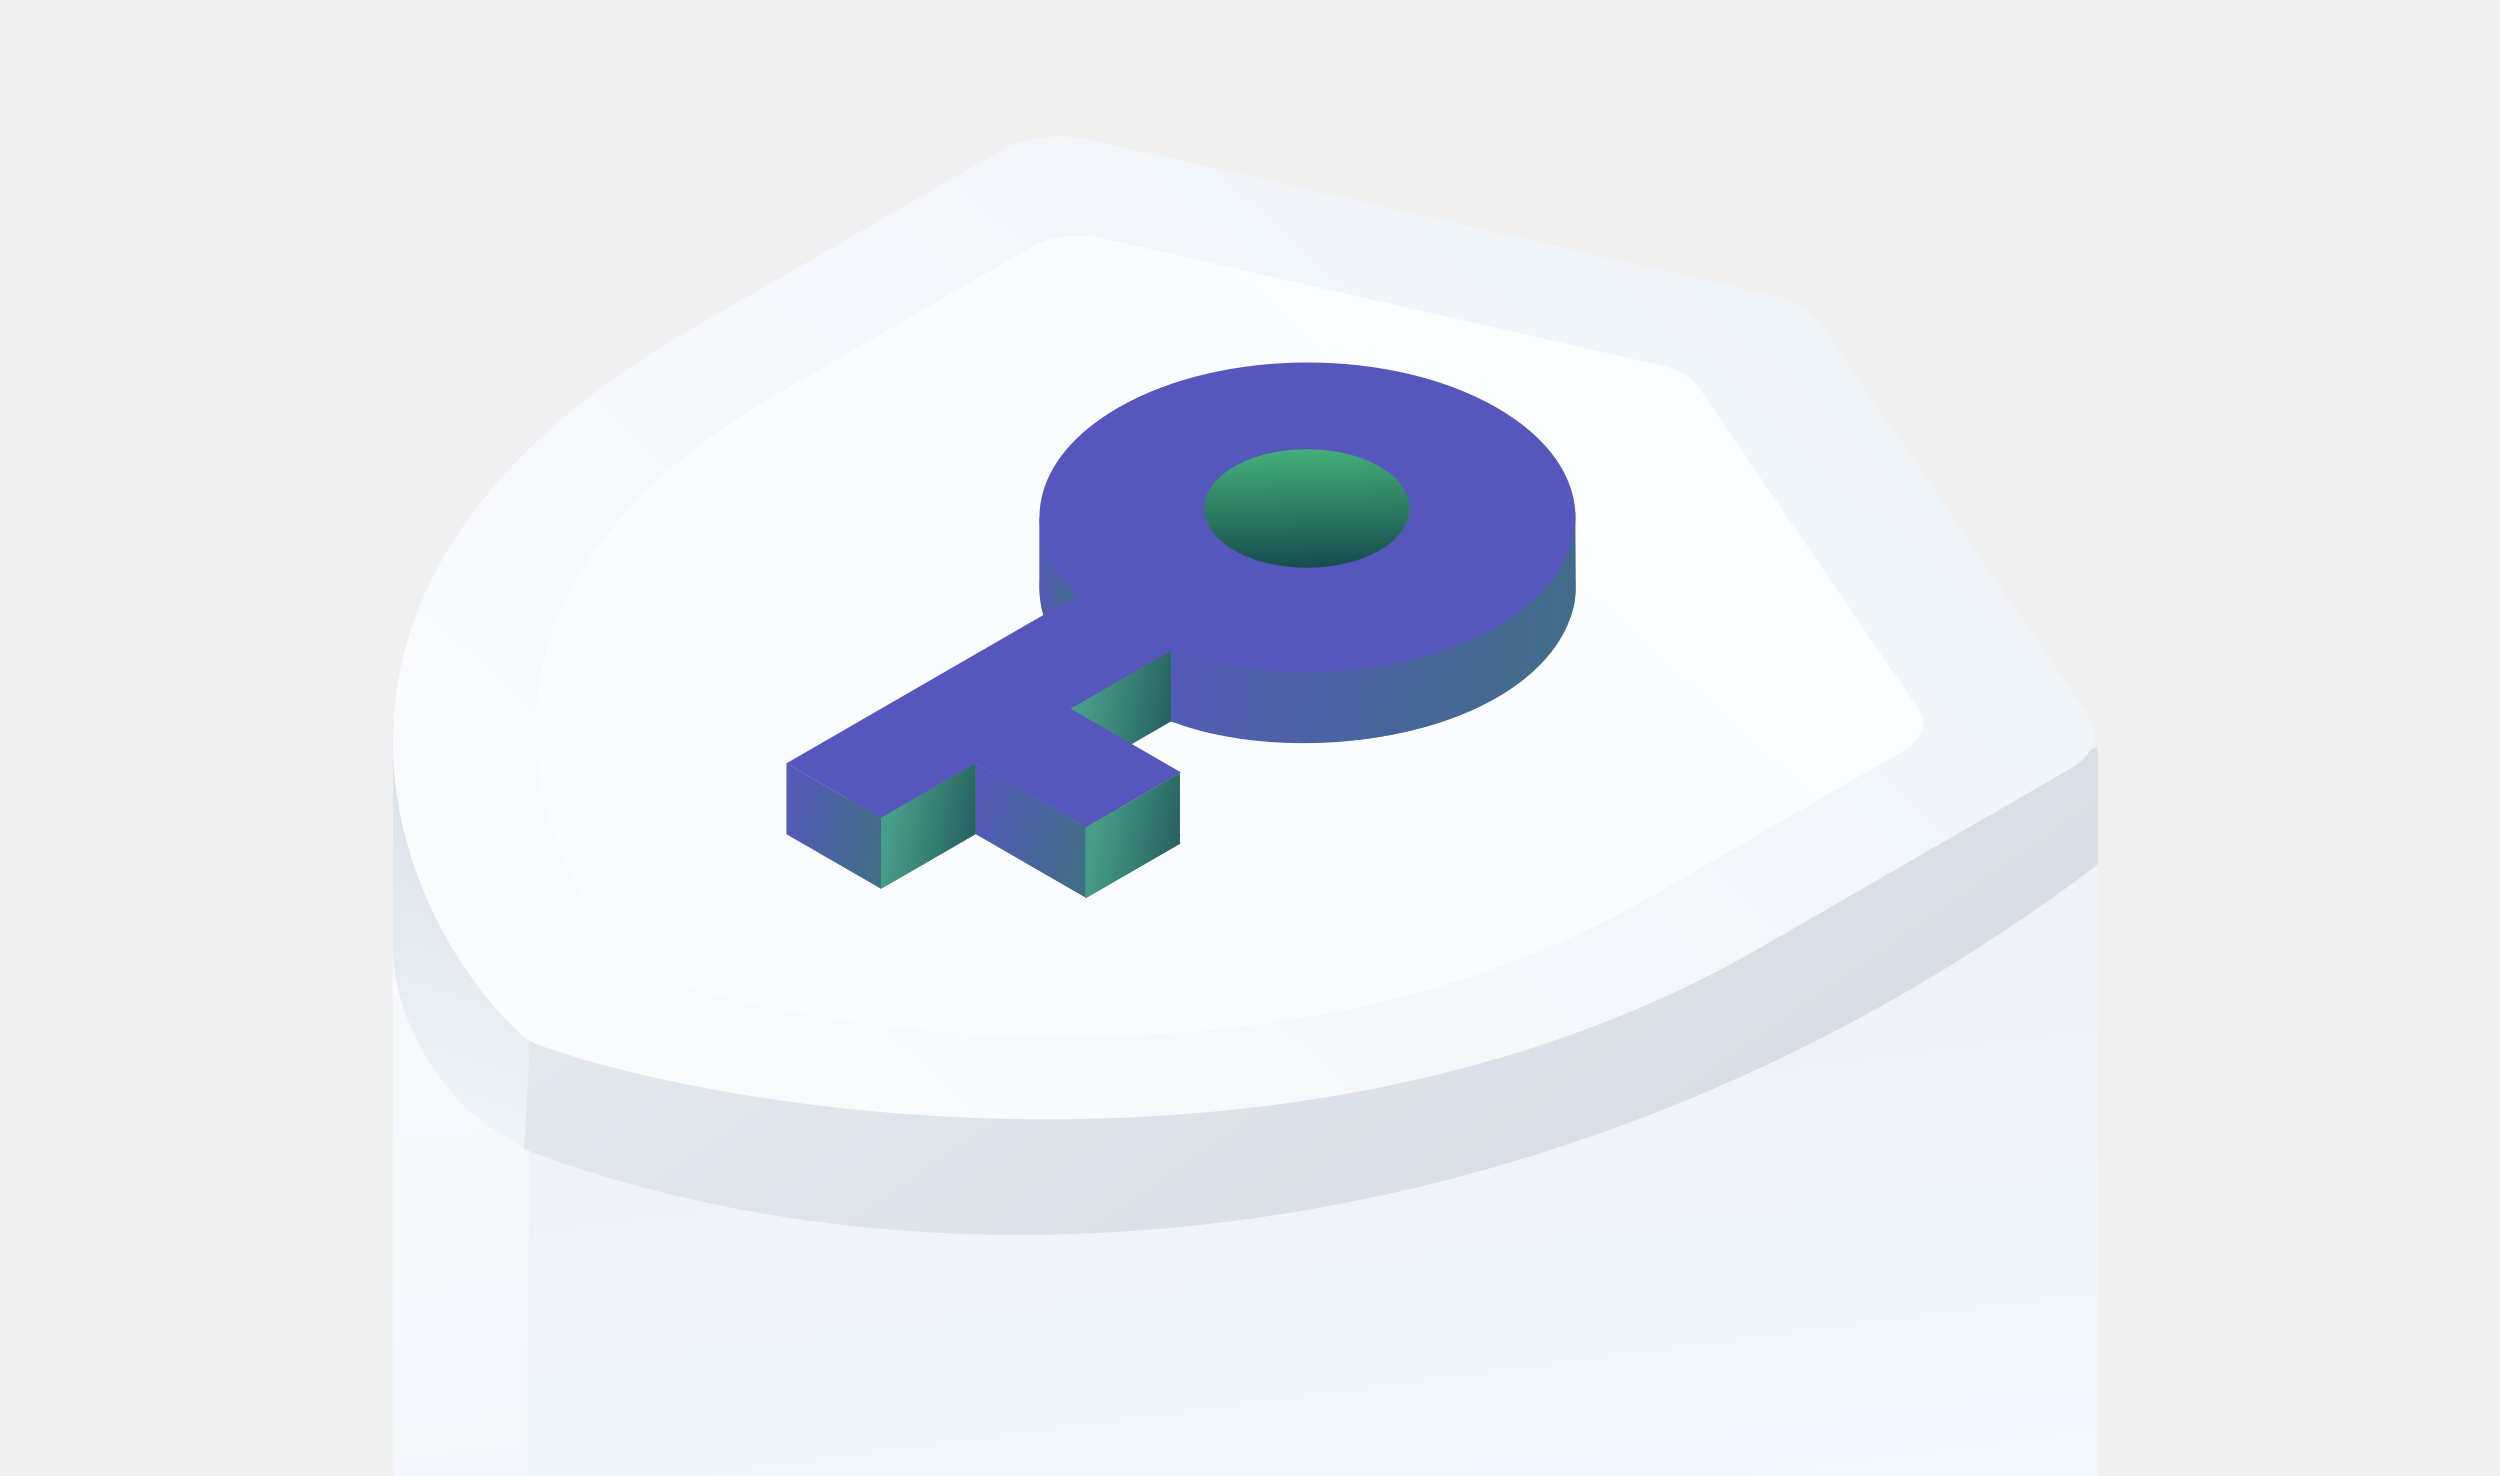
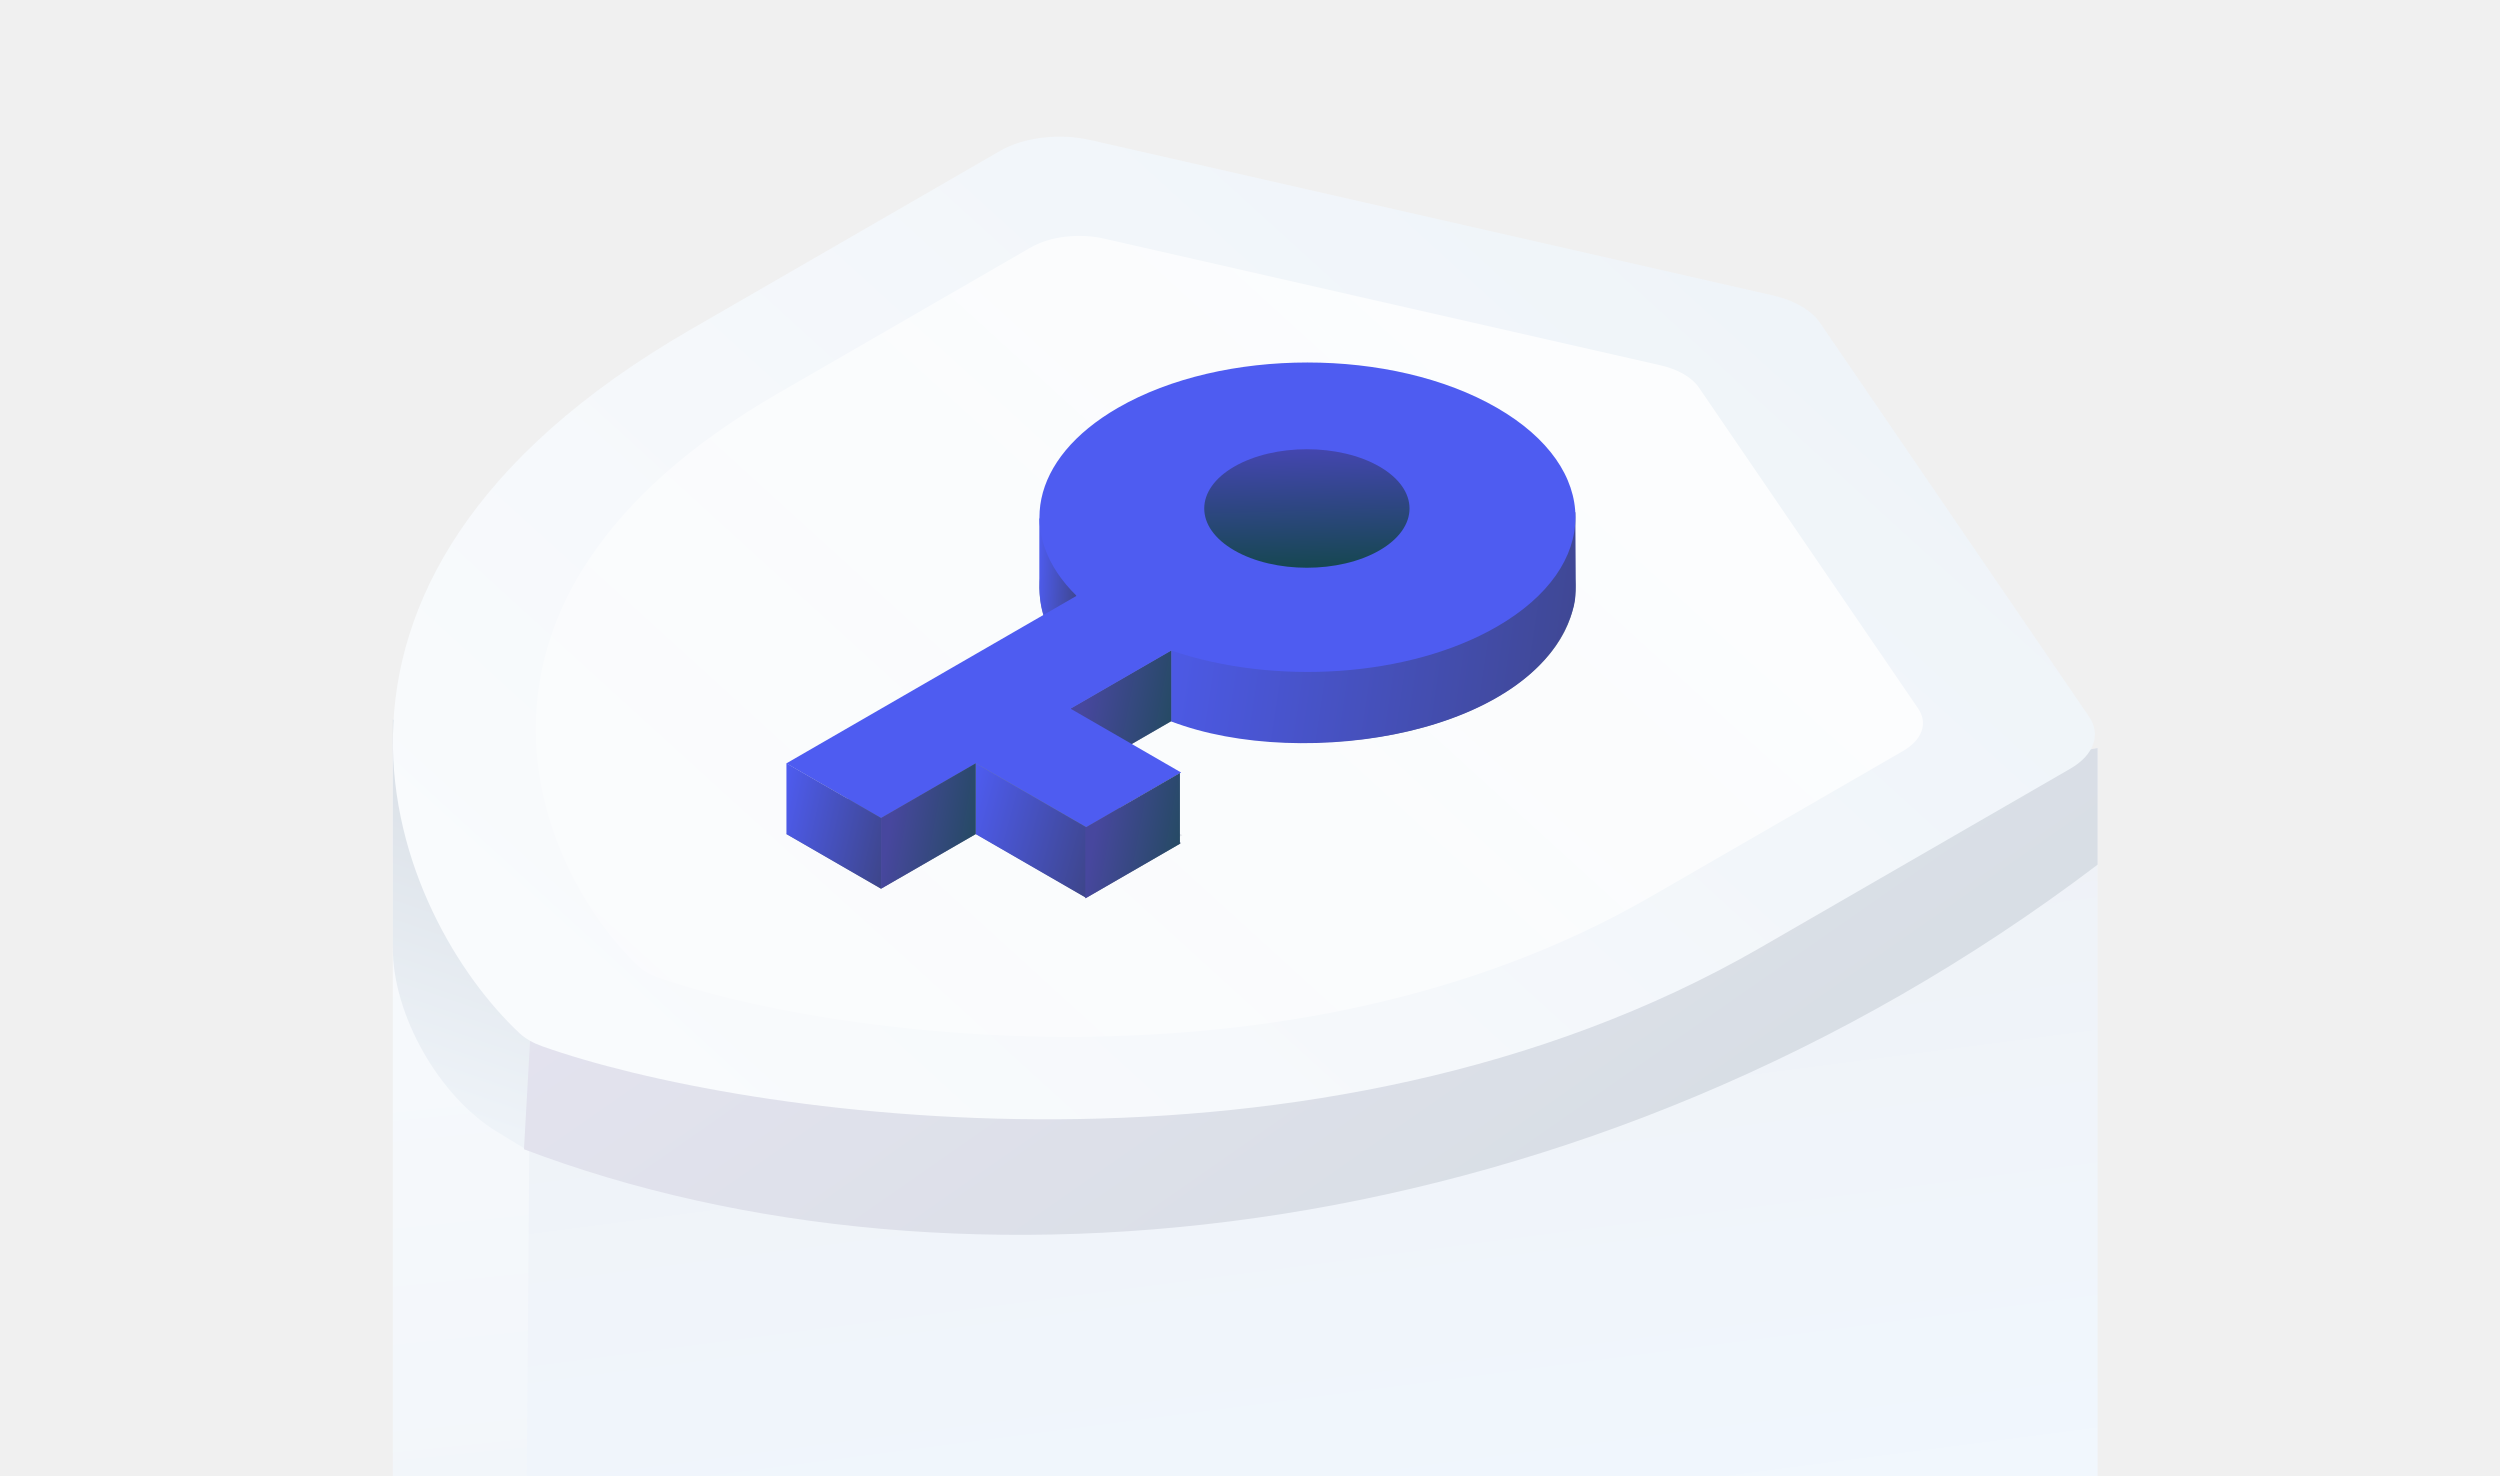
<svg xmlns="http://www.w3.org/2000/svg" width="288" height="170" viewBox="0 0 288 170" fill="none">
  <g clip-path="url(#clip0_5074_20382)">
    <g clip-path="url(#clip1_5074_20382)">
      <path fill-rule="evenodd" clip-rule="evenodd" d="M204.204 127.626C206.701 128.194 208.677 129.335 209.661 130.776L240.655 176.151C242.07 178.222 241.225 180.579 238.497 182.154L202.825 202.749C151.665 232.287 85.102 222.191 62.444 214.12C61.93 213.937 61.462 213.726 61.042 213.488C60.589 213.231 60.19 212.942 59.848 212.622C45.87 199.54 28.383 161.11 79.543 131.572L115.215 110.977C117.943 109.402 122.025 108.914 125.613 109.732L204.204 127.626ZM135.138 176.583C146.281 180.383 160.874 179.519 170.448 173.991C181.796 167.439 181.796 156.817 170.448 150.265C159.1 143.714 140.702 143.714 129.354 150.265C119.78 155.793 118.284 164.218 124.865 170.652L93.397 188.819L103.67 194.751L113.944 188.819L125.93 195.739L136.203 189.808L124.217 182.888L135.138 176.583Z" fill="#D0D7DE" />
      <path d="M45.253 85.77L61.407 90.662L60.576 213.205C51.636 205.818 45.253 193.005 45.253 182.445L45.253 85.77Z" fill="url(#paint0_linear_5074_20382)" />
      <path d="M45.253 82.886L61.738 90.852L60.888 132.597L57.212 130.348C50.55 126.271 45.253 116.911 45.253 109.215L45.253 82.886Z" fill="url(#paint1_linear_5074_20382)" />
      <rect width="36.331" height="89.491" transform="matrix(0.866025 -0.5 2.20305e-08 1 93.4417 95.2305)" fill="url(#paint2_linear_5074_20382)" />
      <rect width="12.011" height="89.491" transform="matrix(0.866025 0.5 -2.20305e-08 1 124.792 77.0664)" fill="url(#paint3_linear_5074_20382)" />
      <rect width="12.011" height="89.618" transform="matrix(0.866025 0.5 -2.20305e-08 1 124.792 76.9375)" fill="url(#paint4_linear_5074_20382)" fill-opacity="0.91" />
      <rect width="13.913" height="89.491" transform="matrix(0.866025 0.5 -2.20305e-08 1 124.262 89.2627)" fill="url(#paint5_linear_5074_20382)" />
      <path d="M61.067 119.85L241.641 86.17L241.641 180.337C182.754 224.978 110.33 232.103 60.362 213.121L61.067 119.85Z" fill="url(#paint6_linear_5074_20382)" />
      <path d="M61.067 119.85L241.641 86.17L241.641 99.611C182.754 144.252 110.33 151.377 60.362 132.395L61.067 119.85Z" fill="url(#paint7_linear_5074_20382)" />
      <path fill-rule="evenodd" clip-rule="evenodd" d="M204.204 34.028C206.701 34.596 208.677 35.737 209.661 37.179L240.655 82.553C242.07 84.625 241.225 86.982 238.497 88.556L202.825 109.152C151.665 138.689 85.102 128.593 62.444 120.523C61.93 120.34 61.462 120.129 61.042 119.89C60.589 119.633 60.19 119.344 59.848 119.024C45.87 105.942 28.383 67.512 79.543 37.975L115.215 17.38C117.943 15.805 122.025 15.317 125.613 16.134L204.204 34.028ZM135.138 82.985C146.281 86.785 160.874 85.921 170.448 80.393C181.796 73.842 181.796 63.219 170.448 56.668C159.1 50.116 140.702 50.116 129.354 56.668C119.78 62.195 118.284 70.62 124.865 77.054L93.397 95.222L103.67 101.153L113.944 95.222L125.93 102.142L136.203 96.21L124.217 89.29L135.138 82.985Z" fill="url(#paint8_linear_5074_20382)" />
      <path fill-rule="evenodd" clip-rule="evenodd" d="M191.267 42.08C193.302 42.543 194.913 43.473 195.715 44.648L220.977 81.631C222.13 83.32 221.442 85.241 219.218 86.525L190.143 103.311C148.444 127.387 94.19 119.157 75.722 112.579C75.303 112.43 74.922 112.258 74.58 112.064C74.21 111.854 73.885 111.619 73.606 111.358C62.213 100.695 47.96 69.372 89.659 45.297L118.734 28.51C120.958 27.227 124.285 26.829 127.21 27.495L191.267 42.08ZM134.973 81.984C144.056 85.081 155.95 84.376 163.753 79.871C173.003 74.531 173.003 65.873 163.753 60.533C154.504 55.193 139.508 55.193 130.259 60.533C122.455 65.038 121.235 71.905 126.6 77.149L100.951 91.957L109.325 96.792L117.698 91.957L127.468 97.598L135.841 92.763L126.072 87.123L134.973 81.984Z" fill="url(#paint9_linear_5074_20382)" />
      <ellipse cx="149.826" cy="68.511" rx="29.113" ry="16.738" fill="url(#paint10_linear_5074_20382)" />
      <path d="M172.449 80.316C162.277 86.189 146.773 87.107 134.934 83.07L123.331 89.769L136.065 97.121L125.15 103.423L112.416 96.071L101.5 102.373L90.585 96.071L124.019 76.768C117.026 69.933 118.616 60.981 128.788 55.109C140.845 48.148 160.393 48.148 172.449 55.109C184.506 62.07 184.506 73.355 172.449 80.316Z" fill="#79879C" />
      <path d="M134.917 74.951L181.477 59.002L181.528 67.42C181.533 68.282 181.485 69.111 181.3 69.837C177.538 84.643 150.106 88.937 134.917 83.106L134.917 74.951Z" fill="url(#paint11_linear_5074_20382)" />
      <path d="M123.37 81.592L134.917 74.925L134.917 83.08L123.37 89.747L123.37 81.592Z" fill="url(#paint12_linear_5074_20382)" />
      <path d="M119.732 59.636L124.034 68.628L124.034 76.783C120.73 73.104 119.849 71.11 119.732 67.746L119.732 59.636Z" fill="url(#paint13_linear_5074_20382)" />
-       <path d="M172.449 72.188C162.277 78.061 146.773 78.979 134.934 74.942L123.331 81.641L136.065 88.993L125.15 95.295L112.416 87.943L101.5 94.245L90.585 87.943L124.019 68.64C117.026 61.805 118.616 52.853 128.788 46.98C140.845 40.019 160.393 40.019 172.449 46.98C184.506 53.941 184.506 65.227 172.449 72.188Z" fill="#5557bc" />
+       <path d="M172.449 72.188C162.277 78.061 146.773 78.979 134.934 74.942L123.331 81.641L136.065 88.993L125.15 95.295L112.416 87.943L101.5 94.245L90.585 87.943L124.019 68.64C117.026 61.805 118.616 52.853 128.788 46.98C140.845 40.019 160.393 40.019 172.449 46.98C184.506 53.941 184.506 65.227 172.449 72.188Z" fill="#4e5cf1" />
      <path d="M90.598 87.934L101.497 94.227L101.497 102.382L90.598 96.089L90.598 87.934Z" fill="url(#paint14_linear_5074_20382)" />
      <path d="M112.396 87.934L125.122 95.281L125.122 103.436L112.396 96.089L112.396 87.934Z" fill="url(#paint15_linear_5074_20382)" />
      <path d="M101.497 94.227L112.396 87.934L112.396 96.09L101.497 102.382L101.497 94.227Z" fill="url(#paint16_linear_5074_20382)" />
      <path d="M125.03 95.339L135.929 89.047L135.929 97.202L125.03 103.495L125.03 95.339Z" fill="url(#paint17_linear_5074_20382)" />
      <circle cx="9.655" cy="9.655" r="9.655" transform="matrix(0.866025 0.5 -0.866025 0.5 150.553 48.9229)" fill="url(#paint18_linear_5074_20382)" />
    </g>
  </g>
  <defs>
    <linearGradient id="paint0_linear_5074_20382" x1="43.942" y1="81.567" x2="57.437" y2="213.815" gradientUnits="userSpaceOnUse">
      <stop stop-color="#F9FBFD" />
      <stop offset="1" stop-color="#EFF4F9" />
    </linearGradient>
    <linearGradient id="paint1_linear_5074_20382" x1="43.916" y1="80.909" x2="29.523" y2="122.688" gradientUnits="userSpaceOnUse">
      <stop stop-color="#D8DEE5" />
      <stop offset="1" stop-color="#EFF4F9" />
    </linearGradient>
    <linearGradient id="paint2_linear_5074_20382" x1="18.165" y1="-12.501" x2="-0.252" y2="24.333" gradientUnits="userSpaceOnUse">
      <stop stop-color="#EFF4F9" />
      <stop offset="1" stop-color="#ABB4BE" />
    </linearGradient>
    <linearGradient id="paint3_linear_5074_20382" x1="6.006" y1="-0.007" x2="37.787" y2="63.556" gradientUnits="userSpaceOnUse">
      <stop stop-color="#D8DEE5" />
      <stop offset="0.181" stop-color="#ABB4BE" />
    </linearGradient>
    <linearGradient id="paint4_linear_5074_20382" x1="4.104" y1="0.725" x2="36.727" y2="63.627" gradientUnits="userSpaceOnUse">
      <stop offset="0.019" stop-color="#B5BEC7" />
      <stop offset="0.181" stop-color="#79879C" />
    </linearGradient>
    <linearGradient id="paint5_linear_5074_20382" x1="6.956" y1="-0.007" x2="19.064" y2="28.042" gradientUnits="userSpaceOnUse">
      <stop stop-color="#D8DEE5" />
      <stop offset="0.181" stop-color="#B3BBC5" />
    </linearGradient>
    <linearGradient id="paint6_linear_5074_20382" x1="73.721" y1="117.599" x2="85.463" y2="207.702" gradientUnits="userSpaceOnUse">
      <stop stop-color="#EFF2F7" />
      <stop offset="1" stop-color="#F1F8FF" />
    </linearGradient>
    <linearGradient id="paint7_linear_5074_20382" x1="63.644" y1="108.167" x2="116.798" y2="184.325" gradientUnits="userSpaceOnUse">
-       <stop stop-color="#E3E9EF" />
+       <stop stop-color="#e4e3ef" />
      <stop offset="1" stop-color="#D8DEE5" />
    </linearGradient>
    <linearGradient id="paint8_linear_5074_20382" x1="207.5" y1="35.276" x2="39.261" y2="220.189" gradientUnits="userSpaceOnUse">
      <stop stop-color="#EFF4F9" />
      <stop offset="1" stop-color="white" />
    </linearGradient>
    <linearGradient id="paint9_linear_5074_20382" x1="193.953" y1="43.097" x2="56.826" y2="193.815" gradientUnits="userSpaceOnUse">
      <stop stop-color="white" stop-opacity="0.83" />
      <stop offset="1" stop-color="white" stop-opacity="0" />
    </linearGradient>
    <linearGradient id="paint10_linear_5074_20382" x1="149.826" y1="51.773" x2="151.404" y2="85.249" gradientUnits="userSpaceOnUse">
      <stop stop-color="#EFF4F9" />
      <stop offset="1" stop-color="#ABB4BE" />
    </linearGradient>
    <linearGradient id="paint11_linear_5074_20382" x1="134.917" y1="32.121" x2="200.804" y2="42.018" gradientUnits="userSpaceOnUse">
-       <stop stop-color="#5557bc" />
-       <stop offset="1" stop-color="#3B747A" />
+       <stop stop-color="#4e5cf1" />
+       <stop offset="1" stop-color="#3b427a" />
    </linearGradient>
    <linearGradient id="paint12_linear_5074_20382" x1="123.37" y1="83.012" x2="138.058" y2="85.87" gradientUnits="userSpaceOnUse">
-       <stop offset="0.065" stop-color="#479E88" />
+       <stop offset="0.065" stop-color="#47479e" />
      <stop offset="1" stop-color="#1A4B50" />
    </linearGradient>
    <linearGradient id="paint13_linear_5074_20382" x1="119.732" y1="59.636" x2="125.591" y2="59.902" gradientUnits="userSpaceOnUse">
-       <stop stop-color="#5557bc" />
-       <stop offset="1" stop-color="#3B747A" />
+       <stop stop-color="#4e5cf1" />
+       <stop offset="1" stop-color="#3b427a" />
    </linearGradient>
    <linearGradient id="paint14_linear_5074_20382" x1="90.598" y1="87.934" x2="106.191" y2="91.5" gradientUnits="userSpaceOnUse">
-       <stop stop-color="#5557bc" />
-       <stop offset="1" stop-color="#3B747A" />
+       <stop stop-color="#4e5cf1" />
+       <stop offset="1" stop-color="#3b427a" />
    </linearGradient>
    <linearGradient id="paint15_linear_5074_20382" x1="112.396" y1="87.934" x2="130.628" y2="92.912" gradientUnits="userSpaceOnUse">
-       <stop stop-color="#5557bc" />
-       <stop offset="1" stop-color="#3B747A" />
+       <stop stop-color="#4e5cf1" />
+       <stop offset="1" stop-color="#3b427a" />
    </linearGradient>
    <linearGradient id="paint16_linear_5074_20382" x1="101.497" y1="95.647" x2="115.5" y2="98.235" gradientUnits="userSpaceOnUse">
-       <stop offset="0.065" stop-color="#479E88" />
+       <stop offset="0.065" stop-color="#47479e" />
      <stop offset="1" stop-color="#1A4B50" />
    </linearGradient>
    <linearGradient id="paint17_linear_5074_20382" x1="125.03" y1="96.759" x2="139.032" y2="99.347" gradientUnits="userSpaceOnUse">
-       <stop offset="0.065" stop-color="#479E88" />
+       <stop offset="0.065" stop-color="#47479e" />
      <stop offset="1" stop-color="#1A4B50" />
    </linearGradient>
    <linearGradient id="paint18_linear_5074_20382" x1="3.036" y1="2.383" x2="43.635" y2="39.332" gradientUnits="userSpaceOnUse">
-       <stop stop-color="#44B078" />
+       <stop stop-color="#4446b0" />
      <stop offset="0.371" stop-color="#14474D" />
      <stop offset="1" stop-color="#0B3337" />
    </linearGradient>
    <clipPath id="clip0_5074_20382">
      <rect width="248" height="248" fill="white" transform="translate(20 -19)" />
    </clipPath>
    <clipPath id="clip1_5074_20382">
      <rect width="205.622" height="248.328" fill="white" transform="translate(41.1889 -5.83105)" />
    </clipPath>
  </defs>
</svg>
